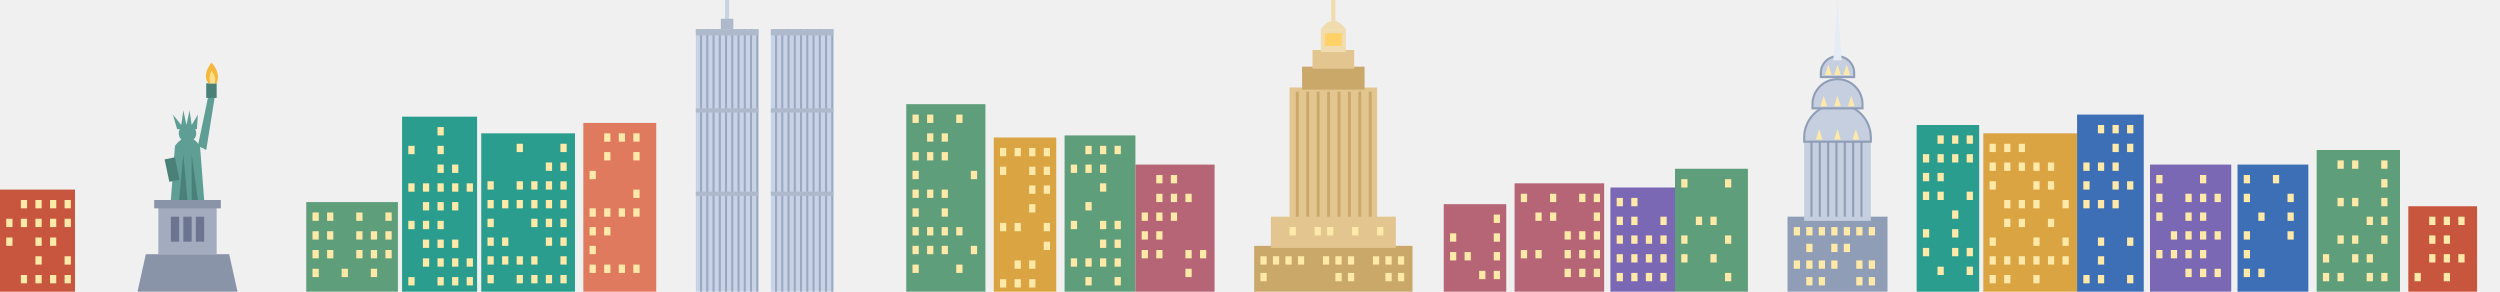
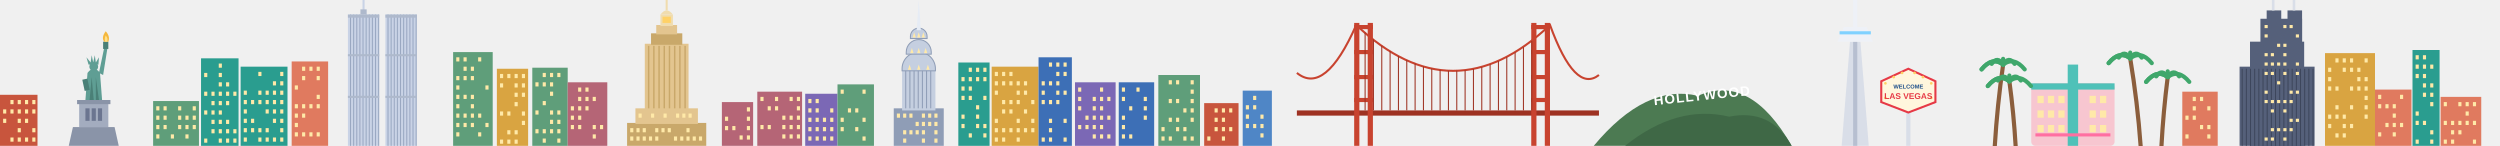
- <svg xmlns="http://www.w3.org/2000/svg" viewBox="0 0 1200 140" width="1200" height="140">
+ <svg xmlns="http://www.w3.org/2000/svg" viewBox="0 0 2400 140" width="2400" height="140">
  <rect x="0" y="91" width="36" height="49" fill="#c8553d" />
  <rect x="10" y="96" width="3" height="4" fill="#ffe9a8" />
  <rect x="17" y="96" width="3" height="4" fill="#ffe9a8" />
  <rect x="24" y="96" width="3" height="4" fill="#ffe9a8" />
  <rect x="31" y="96" width="3" height="4" fill="#ffe9a8" />
  <rect x="3" y="105" width="3" height="4" fill="#ffe9a8" />
  <rect x="10" y="105" width="3" height="4" fill="#ffe9a8" />
  <rect x="17" y="105" width="3" height="4" fill="#ffe9a8" />
  <rect x="24" y="105" width="3" height="4" fill="#ffe9a8" />
  <rect x="31" y="105" width="3" height="4" fill="#ffe9a8" />
  <rect x="3" y="114" width="3" height="4" fill="#ffe9a8" />
  <rect x="17" y="114" width="3" height="4" fill="#ffe9a8" />
  <rect x="24" y="114" width="3" height="4" fill="#ffe9a8" />
  <rect x="17" y="123" width="3" height="4" fill="#ffe9a8" />
  <rect x="31" y="123" width="3" height="4" fill="#ffe9a8" />
  <rect x="10" y="132" width="3" height="4" fill="#ffe9a8" />
  <rect x="17" y="132" width="3" height="4" fill="#ffe9a8" />
  <rect x="24" y="132" width="3" height="4" fill="#ffe9a8" />
  <rect x="31" y="132" width="3" height="4" fill="#ffe9a8" />
  <rect x="147" y="97" width="44" height="43" fill="#5f9e7a" />
  <rect x="150" y="102" width="3" height="4" fill="#ffe9a8" />
  <rect x="157" y="102" width="3" height="4" fill="#ffe9a8" />
  <rect x="171" y="102" width="3" height="4" fill="#ffe9a8" />
  <rect x="185" y="102" width="3" height="4" fill="#ffe9a8" />
  <rect x="150" y="111" width="3" height="4" fill="#ffe9a8" />
  <rect x="157" y="111" width="3" height="4" fill="#ffe9a8" />
  <rect x="171" y="111" width="3" height="4" fill="#ffe9a8" />
  <rect x="178" y="111" width="3" height="4" fill="#ffe9a8" />
  <rect x="185" y="111" width="3" height="4" fill="#ffe9a8" />
  <rect x="150" y="120" width="3" height="4" fill="#ffe9a8" />
  <rect x="157" y="120" width="3" height="4" fill="#ffe9a8" />
  <rect x="171" y="120" width="3" height="4" fill="#ffe9a8" />
  <rect x="178" y="120" width="3" height="4" fill="#ffe9a8" />
  <rect x="185" y="120" width="3" height="4" fill="#ffe9a8" />
  <rect x="150" y="129" width="3" height="4" fill="#ffe9a8" />
  <rect x="164" y="129" width="3" height="4" fill="#ffe9a8" />
  <rect x="178" y="129" width="3" height="4" fill="#ffe9a8" />
  <rect x="193" y="56" width="36" height="84" fill="#2a9d8f" />
  <rect x="210" y="61" width="3" height="4" fill="#ffe9a8" />
  <rect x="196" y="70" width="3" height="4" fill="#ffe9a8" />
  <rect x="210" y="70" width="3" height="4" fill="#ffe9a8" />
  <rect x="210" y="79" width="3" height="4" fill="#ffe9a8" />
  <rect x="217" y="79" width="3" height="4" fill="#ffe9a8" />
  <rect x="196" y="88" width="3" height="4" fill="#ffe9a8" />
  <rect x="203" y="88" width="3" height="4" fill="#ffe9a8" />
  <rect x="210" y="88" width="3" height="4" fill="#ffe9a8" />
  <rect x="217" y="88" width="3" height="4" fill="#ffe9a8" />
  <rect x="224" y="88" width="3" height="4" fill="#ffe9a8" />
  <rect x="203" y="97" width="3" height="4" fill="#ffe9a8" />
  <rect x="210" y="97" width="3" height="4" fill="#ffe9a8" />
  <rect x="217" y="97" width="3" height="4" fill="#ffe9a8" />
  <rect x="196" y="106" width="3" height="4" fill="#ffe9a8" />
  <rect x="203" y="106" width="3" height="4" fill="#ffe9a8" />
  <rect x="210" y="106" width="3" height="4" fill="#ffe9a8" />
  <rect x="203" y="115" width="3" height="4" fill="#ffe9a8" />
  <rect x="210" y="115" width="3" height="4" fill="#ffe9a8" />
  <rect x="217" y="115" width="3" height="4" fill="#ffe9a8" />
  <rect x="203" y="124" width="3" height="4" fill="#ffe9a8" />
  <rect x="210" y="124" width="3" height="4" fill="#ffe9a8" />
  <rect x="217" y="124" width="3" height="4" fill="#ffe9a8" />
  <rect x="224" y="124" width="3" height="4" fill="#ffe9a8" />
  <rect x="196" y="133" width="3" height="4" fill="#ffe9a8" />
  <rect x="210" y="133" width="3" height="4" fill="#ffe9a8" />
  <rect x="217" y="133" width="3" height="4" fill="#ffe9a8" />
  <rect x="224" y="133" width="3" height="4" fill="#ffe9a8" />
  <rect x="231" y="64" width="45" height="76" fill="#2a9d8f" />
  <rect x="248" y="69" width="3" height="4" fill="#ffe9a8" />
  <rect x="269" y="69" width="3" height="4" fill="#ffe9a8" />
  <rect x="262" y="78" width="3" height="4" fill="#ffe9a8" />
  <rect x="269" y="78" width="3" height="4" fill="#ffe9a8" />
  <rect x="234" y="87" width="3" height="4" fill="#ffe9a8" />
  <rect x="248" y="87" width="3" height="4" fill="#ffe9a8" />
  <rect x="255" y="87" width="3" height="4" fill="#ffe9a8" />
  <rect x="262" y="87" width="3" height="4" fill="#ffe9a8" />
  <rect x="269" y="87" width="3" height="4" fill="#ffe9a8" />
  <rect x="234" y="96" width="3" height="4" fill="#ffe9a8" />
  <rect x="241" y="96" width="3" height="4" fill="#ffe9a8" />
  <rect x="248" y="96" width="3" height="4" fill="#ffe9a8" />
  <rect x="255" y="96" width="3" height="4" fill="#ffe9a8" />
  <rect x="262" y="96" width="3" height="4" fill="#ffe9a8" />
  <rect x="269" y="96" width="3" height="4" fill="#ffe9a8" />
  <rect x="234" y="105" width="3" height="4" fill="#ffe9a8" />
  <rect x="255" y="105" width="3" height="4" fill="#ffe9a8" />
  <rect x="262" y="105" width="3" height="4" fill="#ffe9a8" />
  <rect x="269" y="105" width="3" height="4" fill="#ffe9a8" />
  <rect x="234" y="114" width="3" height="4" fill="#ffe9a8" />
  <rect x="241" y="114" width="3" height="4" fill="#ffe9a8" />
  <rect x="262" y="114" width="3" height="4" fill="#ffe9a8" />
  <rect x="269" y="114" width="3" height="4" fill="#ffe9a8" />
  <rect x="234" y="123" width="3" height="4" fill="#ffe9a8" />
  <rect x="241" y="123" width="3" height="4" fill="#ffe9a8" />
  <rect x="248" y="123" width="3" height="4" fill="#ffe9a8" />
  <rect x="255" y="123" width="3" height="4" fill="#ffe9a8" />
  <rect x="269" y="123" width="3" height="4" fill="#ffe9a8" />
  <rect x="234" y="132" width="3" height="4" fill="#ffe9a8" />
  <rect x="248" y="132" width="3" height="4" fill="#ffe9a8" />
  <rect x="255" y="132" width="3" height="4" fill="#ffe9a8" />
  <rect x="262" y="132" width="3" height="4" fill="#ffe9a8" />
  <rect x="269" y="132" width="3" height="4" fill="#ffe9a8" />
  <rect x="280" y="59" width="35" height="81" fill="#e07a5f" />
  <rect x="290" y="64" width="3" height="4" fill="#ffe9a8" />
  <rect x="297" y="64" width="3" height="4" fill="#ffe9a8" />
  <rect x="304" y="64" width="3" height="4" fill="#ffe9a8" />
  <rect x="290" y="73" width="3" height="4" fill="#ffe9a8" />
  <rect x="304" y="73" width="3" height="4" fill="#ffe9a8" />
  <rect x="283" y="82" width="3" height="4" fill="#ffe9a8" />
  <rect x="304" y="91" width="3" height="4" fill="#ffe9a8" />
  <rect x="283" y="100" width="3" height="4" fill="#ffe9a8" />
  <rect x="290" y="100" width="3" height="4" fill="#ffe9a8" />
  <rect x="297" y="100" width="3" height="4" fill="#ffe9a8" />
  <rect x="304" y="100" width="3" height="4" fill="#ffe9a8" />
  <rect x="283" y="109" width="3" height="4" fill="#ffe9a8" />
  <rect x="290" y="109" width="3" height="4" fill="#ffe9a8" />
  <rect x="283" y="118" width="3" height="4" fill="#ffe9a8" />
  <rect x="283" y="127" width="3" height="4" fill="#ffe9a8" />
  <rect x="290" y="127" width="3" height="4" fill="#ffe9a8" />
  <rect x="297" y="127" width="3" height="4" fill="#ffe9a8" />
  <rect x="304" y="127" width="3" height="4" fill="#ffe9a8" />
  <rect x="435" y="50" width="38" height="90" fill="#5f9e7a" />
  <rect x="438" y="55" width="3" height="4" fill="#ffe9a8" />
  <rect x="445" y="55" width="3" height="4" fill="#ffe9a8" />
  <rect x="459" y="55" width="3" height="4" fill="#ffe9a8" />
  <rect x="445" y="64" width="3" height="4" fill="#ffe9a8" />
  <rect x="452" y="64" width="3" height="4" fill="#ffe9a8" />
  <rect x="438" y="73" width="3" height="4" fill="#ffe9a8" />
  <rect x="445" y="73" width="3" height="4" fill="#ffe9a8" />
  <rect x="452" y="73" width="3" height="4" fill="#ffe9a8" />
  <rect x="438" y="82" width="3" height="4" fill="#ffe9a8" />
  <rect x="466" y="82" width="3" height="4" fill="#ffe9a8" />
  <rect x="438" y="91" width="3" height="4" fill="#ffe9a8" />
  <rect x="445" y="91" width="3" height="4" fill="#ffe9a8" />
  <rect x="452" y="91" width="3" height="4" fill="#ffe9a8" />
  <rect x="438" y="100" width="3" height="4" fill="#ffe9a8" />
  <rect x="452" y="100" width="3" height="4" fill="#ffe9a8" />
  <rect x="438" y="109" width="3" height="4" fill="#ffe9a8" />
  <rect x="445" y="109" width="3" height="4" fill="#ffe9a8" />
  <rect x="452" y="109" width="3" height="4" fill="#ffe9a8" />
  <rect x="459" y="109" width="3" height="4" fill="#ffe9a8" />
  <rect x="438" y="118" width="3" height="4" fill="#ffe9a8" />
  <rect x="445" y="118" width="3" height="4" fill="#ffe9a8" />
  <rect x="452" y="118" width="3" height="4" fill="#ffe9a8" />
  <rect x="466" y="118" width="3" height="4" fill="#ffe9a8" />
  <rect x="438" y="127" width="3" height="4" fill="#ffe9a8" />
  <rect x="459" y="127" width="3" height="4" fill="#ffe9a8" />
  <rect x="477" y="66" width="30" height="74" fill="#d9a441" />
  <rect x="480" y="71" width="3" height="4" fill="#ffe9a8" />
  <rect x="487" y="71" width="3" height="4" fill="#ffe9a8" />
  <rect x="494" y="71" width="3" height="4" fill="#ffe9a8" />
  <rect x="501" y="71" width="3" height="4" fill="#ffe9a8" />
  <rect x="480" y="80" width="3" height="4" fill="#ffe9a8" />
  <rect x="494" y="80" width="3" height="4" fill="#ffe9a8" />
  <rect x="501" y="80" width="3" height="4" fill="#ffe9a8" />
  <rect x="494" y="89" width="3" height="4" fill="#ffe9a8" />
  <rect x="501" y="89" width="3" height="4" fill="#ffe9a8" />
  <rect x="494" y="98" width="3" height="4" fill="#ffe9a8" />
  <rect x="480" y="107" width="3" height="4" fill="#ffe9a8" />
  <rect x="487" y="107" width="3" height="4" fill="#ffe9a8" />
  <rect x="501" y="107" width="3" height="4" fill="#ffe9a8" />
  <rect x="501" y="116" width="3" height="4" fill="#ffe9a8" />
  <rect x="487" y="125" width="3" height="4" fill="#ffe9a8" />
  <rect x="494" y="125" width="3" height="4" fill="#ffe9a8" />
  <rect x="480" y="134" width="3" height="4" fill="#ffe9a8" />
  <rect x="487" y="134" width="3" height="4" fill="#ffe9a8" />
  <rect x="494" y="134" width="3" height="4" fill="#ffe9a8" />
  <rect x="511" y="65" width="34" height="75" fill="#5f9e7a" />
  <rect x="521" y="70" width="3" height="4" fill="#ffe9a8" />
  <rect x="528" y="70" width="3" height="4" fill="#ffe9a8" />
  <rect x="535" y="70" width="3" height="4" fill="#ffe9a8" />
  <rect x="514" y="79" width="3" height="4" fill="#ffe9a8" />
  <rect x="521" y="79" width="3" height="4" fill="#ffe9a8" />
  <rect x="528" y="79" width="3" height="4" fill="#ffe9a8" />
  <rect x="528" y="88" width="3" height="4" fill="#ffe9a8" />
  <rect x="521" y="97" width="3" height="4" fill="#ffe9a8" />
  <rect x="514" y="106" width="3" height="4" fill="#ffe9a8" />
  <rect x="528" y="106" width="3" height="4" fill="#ffe9a8" />
  <rect x="535" y="106" width="3" height="4" fill="#ffe9a8" />
  <rect x="528" y="115" width="3" height="4" fill="#ffe9a8" />
  <rect x="535" y="115" width="3" height="4" fill="#ffe9a8" />
  <rect x="514" y="124" width="3" height="4" fill="#ffe9a8" />
  <rect x="521" y="124" width="3" height="4" fill="#ffe9a8" />
  <rect x="528" y="124" width="3" height="4" fill="#ffe9a8" />
  <rect x="535" y="124" width="3" height="4" fill="#ffe9a8" />
  <rect x="521" y="133" width="3" height="4" fill="#ffe9a8" />
  <rect x="535" y="133" width="3" height="4" fill="#ffe9a8" />
  <rect x="545" y="79" width="38" height="61" fill="#b56576" />
  <rect x="555" y="84" width="3" height="4" fill="#ffe9a8" />
  <rect x="562" y="84" width="3" height="4" fill="#ffe9a8" />
  <rect x="555" y="93" width="3" height="4" fill="#ffe9a8" />
  <rect x="562" y="93" width="3" height="4" fill="#ffe9a8" />
  <rect x="569" y="93" width="3" height="4" fill="#ffe9a8" />
  <rect x="548" y="102" width="3" height="4" fill="#ffe9a8" />
  <rect x="555" y="102" width="3" height="4" fill="#ffe9a8" />
  <rect x="562" y="102" width="3" height="4" fill="#ffe9a8" />
  <rect x="548" y="111" width="3" height="4" fill="#ffe9a8" />
  <rect x="555" y="111" width="3" height="4" fill="#ffe9a8" />
  <rect x="548" y="120" width="3" height="4" fill="#ffe9a8" />
  <rect x="555" y="120" width="3" height="4" fill="#ffe9a8" />
  <rect x="569" y="120" width="3" height="4" fill="#ffe9a8" />
  <rect x="576" y="120" width="3" height="4" fill="#ffe9a8" />
  <rect x="569" y="129" width="3" height="4" fill="#ffe9a8" />
  <rect x="693" y="98" width="30" height="42" fill="#b56576" />
  <rect x="717" y="103" width="3" height="4" fill="#ffe9a8" />
  <rect x="696" y="112" width="3" height="4" fill="#ffe9a8" />
  <rect x="717" y="112" width="3" height="4" fill="#ffe9a8" />
  <rect x="696" y="121" width="3" height="4" fill="#ffe9a8" />
  <rect x="703" y="121" width="3" height="4" fill="#ffe9a8" />
  <rect x="717" y="121" width="3" height="4" fill="#ffe9a8" />
  <rect x="710" y="130" width="3" height="4" fill="#ffe9a8" />
  <rect x="717" y="130" width="3" height="4" fill="#ffe9a8" />
  <rect x="727" y="88" width="43" height="52" fill="#b56576" />
  <rect x="730" y="93" width="3" height="4" fill="#ffe9a8" />
  <rect x="744" y="93" width="3" height="4" fill="#ffe9a8" />
  <rect x="758" y="93" width="3" height="4" fill="#ffe9a8" />
  <rect x="765" y="93" width="3" height="4" fill="#ffe9a8" />
  <rect x="737" y="102" width="3" height="4" fill="#ffe9a8" />
  <rect x="744" y="102" width="3" height="4" fill="#ffe9a8" />
  <rect x="765" y="102" width="3" height="4" fill="#ffe9a8" />
  <rect x="751" y="111" width="3" height="4" fill="#ffe9a8" />
  <rect x="758" y="111" width="3" height="4" fill="#ffe9a8" />
  <rect x="765" y="111" width="3" height="4" fill="#ffe9a8" />
  <rect x="730" y="120" width="3" height="4" fill="#ffe9a8" />
  <rect x="737" y="120" width="3" height="4" fill="#ffe9a8" />
  <rect x="751" y="120" width="3" height="4" fill="#ffe9a8" />
  <rect x="758" y="120" width="3" height="4" fill="#ffe9a8" />
  <rect x="765" y="120" width="3" height="4" fill="#ffe9a8" />
  <rect x="751" y="129" width="3" height="4" fill="#ffe9a8" />
  <rect x="758" y="129" width="3" height="4" fill="#ffe9a8" />
  <rect x="765" y="129" width="3" height="4" fill="#ffe9a8" />
  <rect x="773" y="90" width="31" height="50" fill="#7b68b5" />
  <rect x="776" y="95" width="3" height="4" fill="#ffe9a8" />
  <rect x="783" y="95" width="3" height="4" fill="#ffe9a8" />
  <rect x="776" y="104" width="3" height="4" fill="#ffe9a8" />
  <rect x="783" y="104" width="3" height="4" fill="#ffe9a8" />
  <rect x="797" y="104" width="3" height="4" fill="#ffe9a8" />
  <rect x="776" y="113" width="3" height="4" fill="#ffe9a8" />
  <rect x="783" y="113" width="3" height="4" fill="#ffe9a8" />
  <rect x="790" y="113" width="3" height="4" fill="#ffe9a8" />
  <rect x="797" y="113" width="3" height="4" fill="#ffe9a8" />
  <rect x="776" y="122" width="3" height="4" fill="#ffe9a8" />
  <rect x="783" y="122" width="3" height="4" fill="#ffe9a8" />
  <rect x="790" y="122" width="3" height="4" fill="#ffe9a8" />
  <rect x="797" y="122" width="3" height="4" fill="#ffe9a8" />
  <rect x="776" y="131" width="3" height="4" fill="#ffe9a8" />
  <rect x="783" y="131" width="3" height="4" fill="#ffe9a8" />
  <rect x="790" y="131" width="3" height="4" fill="#ffe9a8" />
  <rect x="797" y="131" width="3" height="4" fill="#ffe9a8" />
  <rect x="804" y="81" width="35" height="59" fill="#5f9e7a" />
  <rect x="807" y="86" width="3" height="4" fill="#ffe9a8" />
  <rect x="828" y="86" width="3" height="4" fill="#ffe9a8" />
  <rect x="814" y="104" width="3" height="4" fill="#ffe9a8" />
  <rect x="821" y="104" width="3" height="4" fill="#ffe9a8" />
  <rect x="807" y="113" width="3" height="4" fill="#ffe9a8" />
  <rect x="828" y="113" width="3" height="4" fill="#ffe9a8" />
  <rect x="807" y="122" width="3" height="4" fill="#ffe9a8" />
  <rect x="821" y="122" width="3" height="4" fill="#ffe9a8" />
  <rect x="828" y="131" width="3" height="4" fill="#ffe9a8" />
  <rect x="920" y="60" width="30" height="80" fill="#2a9d8f" />
  <rect x="930" y="65" width="3" height="4" fill="#ffe9a8" />
  <rect x="937" y="65" width="3" height="4" fill="#ffe9a8" />
  <rect x="944" y="65" width="3" height="4" fill="#ffe9a8" />
  <rect x="923" y="74" width="3" height="4" fill="#ffe9a8" />
  <rect x="930" y="74" width="3" height="4" fill="#ffe9a8" />
  <rect x="937" y="74" width="3" height="4" fill="#ffe9a8" />
  <rect x="944" y="74" width="3" height="4" fill="#ffe9a8" />
  <rect x="923" y="83" width="3" height="4" fill="#ffe9a8" />
  <rect x="930" y="83" width="3" height="4" fill="#ffe9a8" />
  <rect x="923" y="92" width="3" height="4" fill="#ffe9a8" />
  <rect x="930" y="92" width="3" height="4" fill="#ffe9a8" />
  <rect x="944" y="92" width="3" height="4" fill="#ffe9a8" />
  <rect x="937" y="101" width="3" height="4" fill="#ffe9a8" />
  <rect x="923" y="110" width="3" height="4" fill="#ffe9a8" />
  <rect x="937" y="110" width="3" height="4" fill="#ffe9a8" />
  <rect x="923" y="119" width="3" height="4" fill="#ffe9a8" />
  <rect x="937" y="119" width="3" height="4" fill="#ffe9a8" />
  <rect x="944" y="119" width="3" height="4" fill="#ffe9a8" />
  <rect x="930" y="128" width="3" height="4" fill="#ffe9a8" />
  <rect x="944" y="128" width="3" height="4" fill="#ffe9a8" />
  <rect x="952" y="64" width="45" height="76" fill="#d9a441" />
  <rect x="955" y="69" width="3" height="4" fill="#ffe9a8" />
  <rect x="962" y="69" width="3" height="4" fill="#ffe9a8" />
  <rect x="969" y="69" width="3" height="4" fill="#ffe9a8" />
  <rect x="955" y="78" width="3" height="4" fill="#ffe9a8" />
  <rect x="962" y="78" width="3" height="4" fill="#ffe9a8" />
  <rect x="969" y="78" width="3" height="4" fill="#ffe9a8" />
  <rect x="976" y="78" width="3" height="4" fill="#ffe9a8" />
  <rect x="983" y="78" width="3" height="4" fill="#ffe9a8" />
  <rect x="955" y="87" width="3" height="4" fill="#ffe9a8" />
  <rect x="976" y="87" width="3" height="4" fill="#ffe9a8" />
  <rect x="983" y="87" width="3" height="4" fill="#ffe9a8" />
  <rect x="962" y="96" width="3" height="4" fill="#ffe9a8" />
  <rect x="969" y="96" width="3" height="4" fill="#ffe9a8" />
  <rect x="976" y="96" width="3" height="4" fill="#ffe9a8" />
  <rect x="990" y="96" width="3" height="4" fill="#ffe9a8" />
  <rect x="962" y="105" width="3" height="4" fill="#ffe9a8" />
  <rect x="969" y="105" width="3" height="4" fill="#ffe9a8" />
  <rect x="983" y="105" width="3" height="4" fill="#ffe9a8" />
  <rect x="955" y="114" width="3" height="4" fill="#ffe9a8" />
  <rect x="976" y="114" width="3" height="4" fill="#ffe9a8" />
  <rect x="990" y="114" width="3" height="4" fill="#ffe9a8" />
  <rect x="955" y="123" width="3" height="4" fill="#ffe9a8" />
  <rect x="962" y="123" width="3" height="4" fill="#ffe9a8" />
  <rect x="969" y="123" width="3" height="4" fill="#ffe9a8" />
  <rect x="976" y="123" width="3" height="4" fill="#ffe9a8" />
  <rect x="983" y="123" width="3" height="4" fill="#ffe9a8" />
  <rect x="990" y="123" width="3" height="4" fill="#ffe9a8" />
  <rect x="955" y="132" width="3" height="4" fill="#ffe9a8" />
  <rect x="962" y="132" width="3" height="4" fill="#ffe9a8" />
  <rect x="976" y="132" width="3" height="4" fill="#ffe9a8" />
  <rect x="997" y="55" width="32" height="85" fill="#3d6fb6" />
  <rect x="1007" y="60" width="3" height="4" fill="#ffe9a8" />
  <rect x="1014" y="60" width="3" height="4" fill="#ffe9a8" />
  <rect x="1021" y="60" width="3" height="4" fill="#ffe9a8" />
  <rect x="1014" y="69" width="3" height="4" fill="#ffe9a8" />
  <rect x="1021" y="69" width="3" height="4" fill="#ffe9a8" />
  <rect x="1000" y="78" width="3" height="4" fill="#ffe9a8" />
  <rect x="1007" y="78" width="3" height="4" fill="#ffe9a8" />
  <rect x="1014" y="78" width="3" height="4" fill="#ffe9a8" />
  <rect x="1000" y="87" width="3" height="4" fill="#ffe9a8" />
  <rect x="1014" y="87" width="3" height="4" fill="#ffe9a8" />
  <rect x="1021" y="87" width="3" height="4" fill="#ffe9a8" />
  <rect x="1000" y="96" width="3" height="4" fill="#ffe9a8" />
  <rect x="1007" y="96" width="3" height="4" fill="#ffe9a8" />
  <rect x="1014" y="96" width="3" height="4" fill="#ffe9a8" />
  <rect x="1007" y="114" width="3" height="4" fill="#ffe9a8" />
  <rect x="1021" y="114" width="3" height="4" fill="#ffe9a8" />
  <rect x="1007" y="123" width="3" height="4" fill="#ffe9a8" />
  <rect x="1000" y="132" width="3" height="4" fill="#ffe9a8" />
  <rect x="1007" y="132" width="3" height="4" fill="#ffe9a8" />
  <rect x="1021" y="132" width="3" height="4" fill="#ffe9a8" />
  <rect x="1032" y="79" width="39" height="61" fill="#7b68b5" />
  <rect x="1035" y="84" width="3" height="4" fill="#ffe9a8" />
  <rect x="1056" y="84" width="3" height="4" fill="#ffe9a8" />
  <rect x="1035" y="93" width="3" height="4" fill="#ffe9a8" />
  <rect x="1049" y="93" width="3" height="4" fill="#ffe9a8" />
  <rect x="1056" y="93" width="3" height="4" fill="#ffe9a8" />
  <rect x="1063" y="93" width="3" height="4" fill="#ffe9a8" />
  <rect x="1035" y="102" width="3" height="4" fill="#ffe9a8" />
  <rect x="1049" y="102" width="3" height="4" fill="#ffe9a8" />
  <rect x="1056" y="102" width="3" height="4" fill="#ffe9a8" />
  <rect x="1042" y="111" width="3" height="4" fill="#ffe9a8" />
  <rect x="1049" y="111" width="3" height="4" fill="#ffe9a8" />
  <rect x="1056" y="111" width="3" height="4" fill="#ffe9a8" />
  <rect x="1063" y="111" width="3" height="4" fill="#ffe9a8" />
  <rect x="1035" y="120" width="3" height="4" fill="#ffe9a8" />
  <rect x="1042" y="120" width="3" height="4" fill="#ffe9a8" />
  <rect x="1049" y="120" width="3" height="4" fill="#ffe9a8" />
  <rect x="1056" y="120" width="3" height="4" fill="#ffe9a8" />
  <rect x="1049" y="129" width="3" height="4" fill="#ffe9a8" />
  <rect x="1056" y="129" width="3" height="4" fill="#ffe9a8" />
  <rect x="1063" y="129" width="3" height="4" fill="#ffe9a8" />
  <rect x="1074" y="79" width="34" height="61" fill="#3d6fb6" />
  <rect x="1077" y="84" width="3" height="4" fill="#ffe9a8" />
  <rect x="1091" y="84" width="3" height="4" fill="#ffe9a8" />
  <rect x="1077" y="93" width="3" height="4" fill="#ffe9a8" />
  <rect x="1098" y="93" width="3" height="4" fill="#ffe9a8" />
  <rect x="1084" y="102" width="3" height="4" fill="#ffe9a8" />
  <rect x="1098" y="102" width="3" height="4" fill="#ffe9a8" />
  <rect x="1077" y="111" width="3" height="4" fill="#ffe9a8" />
  <rect x="1098" y="111" width="3" height="4" fill="#ffe9a8" />
  <rect x="1077" y="120" width="3" height="4" fill="#ffe9a8" />
  <rect x="1077" y="129" width="3" height="4" fill="#ffe9a8" />
  <rect x="1084" y="129" width="3" height="4" fill="#ffe9a8" />
  <rect x="1112" y="72" width="40" height="68" fill="#5f9e7a" />
  <rect x="1122" y="77" width="3" height="4" fill="#ffe9a8" />
  <rect x="1129" y="77" width="3" height="4" fill="#ffe9a8" />
  <rect x="1143" y="77" width="3" height="4" fill="#ffe9a8" />
  <rect x="1143" y="86" width="3" height="4" fill="#ffe9a8" />
  <rect x="1122" y="95" width="3" height="4" fill="#ffe9a8" />
  <rect x="1129" y="95" width="3" height="4" fill="#ffe9a8" />
  <rect x="1143" y="95" width="3" height="4" fill="#ffe9a8" />
  <rect x="1136" y="104" width="3" height="4" fill="#ffe9a8" />
  <rect x="1143" y="104" width="3" height="4" fill="#ffe9a8" />
  <rect x="1122" y="113" width="3" height="4" fill="#ffe9a8" />
  <rect x="1129" y="113" width="3" height="4" fill="#ffe9a8" />
  <rect x="1143" y="113" width="3" height="4" fill="#ffe9a8" />
  <rect x="1115" y="122" width="3" height="4" fill="#ffe9a8" />
  <rect x="1129" y="122" width="3" height="4" fill="#ffe9a8" />
  <rect x="1136" y="122" width="3" height="4" fill="#ffe9a8" />
  <rect x="1115" y="131" width="3" height="4" fill="#ffe9a8" />
  <rect x="1122" y="131" width="3" height="4" fill="#ffe9a8" />
  <rect x="1136" y="131" width="3" height="4" fill="#ffe9a8" />
  <rect x="1143" y="131" width="3" height="4" fill="#ffe9a8" />
  <rect x="1156" y="99" width="33" height="41" fill="#c8553d" />
  <rect x="1166" y="104" width="3" height="4" fill="#ffe9a8" />
  <rect x="1173" y="104" width="3" height="4" fill="#ffe9a8" />
  <rect x="1180" y="104" width="3" height="4" fill="#ffe9a8" />
  <rect x="1166" y="113" width="3" height="4" fill="#ffe9a8" />
  <rect x="1173" y="113" width="3" height="4" fill="#ffe9a8" />
  <rect x="1166" y="122" width="3" height="4" fill="#ffe9a8" />
  <rect x="1173" y="122" width="3" height="4" fill="#ffe9a8" />
  <rect x="1180" y="122" width="3" height="4" fill="#ffe9a8" />
  <rect x="1159" y="131" width="3" height="4" fill="#ffe9a8" />
  <rect x="1173" y="131" width="3" height="4" fill="#ffe9a8" />
+   <rect x="1193" y="87" width="28" height="53" fill="#4f86c6" />
+   <rect x="1203" y="92" width="3" height="4" fill="#ffe9a8" />
+   <rect x="1196" y="101" width="3" height="4" fill="#ffe9a8" />
+   <rect x="1203" y="101" width="3" height="4" fill="#ffe9a8" />
+   <rect x="1196" y="110" width="3" height="4" fill="#ffe9a8" />
+   <rect x="1210" y="110" width="3" height="4" fill="#ffe9a8" />
+   <rect x="1196" y="119" width="3" height="4" fill="#ffe9a8" />
+   <rect x="1203" y="119" width="3" height="4" fill="#ffe9a8" />
+   <rect x="1210" y="119" width="3" height="4" fill="#ffe9a8" />
+   <rect x="1210" y="128" width="3" height="4" fill="#ffe9a8" />
+   <rect x="2095" y="88" width="34" height="52" fill="#e07a5f" />
+   <rect x="2105" y="93" width="3" height="4" fill="#ffe9a8" />
+   <rect x="2112" y="93" width="3" height="4" fill="#ffe9a8" />
+   <rect x="2105" y="102" width="3" height="4" fill="#ffe9a8" />
+   <rect x="2119" y="102" width="3" height="4" fill="#ffe9a8" />
+   <rect x="2098" y="111" width="3" height="4" fill="#ffe9a8" />
+   <rect x="2105" y="111" width="3" height="4" fill="#ffe9a8" />
+   <rect x="2112" y="120" width="3" height="4" fill="#ffe9a8" />
+   <rect x="2119" y="120" width="3" height="4" fill="#ffe9a8" />
+   <rect x="2098" y="129" width="3" height="4" fill="#ffe9a8" />
+   <rect x="2119" y="129" width="3" height="4" fill="#ffe9a8" />
+   <rect x="2232" y="51" width="48" height="89" fill="#d9a441" />
+   <rect x="2242" y="56" width="3" height="4" fill="#ffe9a8" />
+   <rect x="2249" y="56" width="3" height="4" fill="#ffe9a8" />
+   <rect x="2256" y="56" width="3" height="4" fill="#ffe9a8" />
+   <rect x="2270" y="56" width="3" height="4" fill="#ffe9a8" />
+   <rect x="2235" y="65" width="3" height="4" fill="#ffe9a8" />
+   <rect x="2249" y="65" width="3" height="4" fill="#ffe9a8" />
+   <rect x="2256" y="65" width="3" height="4" fill="#ffe9a8" />
+   <rect x="2263" y="65" width="3" height="4" fill="#ffe9a8" />
+   <rect x="2235" y="74" width="3" height="4" fill="#ffe9a8" />
+   <rect x="2263" y="74" width="3" height="4" fill="#ffe9a8" />
+   <rect x="2270" y="74" width="3" height="4" fill="#ffe9a8" />
+   <rect x="2235" y="83" width="3" height="4" fill="#ffe9a8" />
+   <rect x="2242" y="83" width="3" height="4" fill="#ffe9a8" />
+   <rect x="2256" y="83" width="3" height="4" fill="#ffe9a8" />
+   <rect x="2263" y="83" width="3" height="4" fill="#ffe9a8" />
+   <rect x="2270" y="83" width="3" height="4" fill="#ffe9a8" />
+   <rect x="2270" y="92" width="3" height="4" fill="#ffe9a8" />
+   <rect x="2242" y="101" width="3" height="4" fill="#ffe9a8" />
+   <rect x="2256" y="101" width="3" height="4" fill="#ffe9a8" />
+   <rect x="2270" y="101" width="3" height="4" fill="#ffe9a8" />
+   <rect x="2235" y="110" width="3" height="4" fill="#ffe9a8" />
+   <rect x="2242" y="110" width="3" height="4" fill="#ffe9a8" />
+   <rect x="2249" y="110" width="3" height="4" fill="#ffe9a8" />
+   <rect x="2270" y="110" width="3" height="4" fill="#ffe9a8" />
+   <rect x="2235" y="119" width="3" height="4" fill="#ffe9a8" />
+   <rect x="2249" y="119" width="3" height="4" fill="#ffe9a8" />
+   <rect x="2256" y="119" width="3" height="4" fill="#ffe9a8" />
+   <rect x="2242" y="128" width="3" height="4" fill="#ffe9a8" />
+   <rect x="2249" y="128" width="3" height="4" fill="#ffe9a8" />
+   <rect x="2280" y="86" width="35" height="54" fill="#e07a5f" />
+   <rect x="2283" y="91" width="3" height="4" fill="#ffe9a8" />
+   <rect x="2304" y="91" width="3" height="4" fill="#ffe9a8" />
+   <rect x="2283" y="100" width="3" height="4" fill="#ffe9a8" />
+   <rect x="2290" y="100" width="3" height="4" fill="#ffe9a8" />
+   <rect x="2297" y="100" width="3" height="4" fill="#ffe9a8" />
+   <rect x="2297" y="109" width="3" height="4" fill="#ffe9a8" />
+   <rect x="2290" y="118" width="3" height="4" fill="#ffe9a8" />
+   <rect x="2297" y="118" width="3" height="4" fill="#ffe9a8" />
+   <rect x="2304" y="118" width="3" height="4" fill="#ffe9a8" />
+   <rect x="2283" y="127" width="3" height="4" fill="#ffe9a8" />
+   <rect x="2297" y="127" width="3" height="4" fill="#ffe9a8" />
+   <rect x="2316" y="48" width="26" height="92" fill="#2a9d8f" />
+   <rect x="2319" y="53" width="3" height="4" fill="#ffe9a8" />
+   <rect x="2326" y="53" width="3" height="4" fill="#ffe9a8" />
+   <rect x="2319" y="62" width="3" height="4" fill="#ffe9a8" />
+   <rect x="2326" y="62" width="3" height="4" fill="#ffe9a8" />
+   <rect x="2333" y="62" width="3" height="4" fill="#ffe9a8" />
+   <rect x="2319" y="71" width="3" height="4" fill="#ffe9a8" />
+   <rect x="2326" y="71" width="3" height="4" fill="#ffe9a8" />
+   <rect x="2326" y="80" width="3" height="4" fill="#ffe9a8" />
+   <rect x="2333" y="80" width="3" height="4" fill="#ffe9a8" />
+   <rect x="2326" y="89" width="3" height="4" fill="#ffe9a8" />
+   <rect x="2333" y="89" width="3" height="4" fill="#ffe9a8" />
+   <rect x="2333" y="98" width="3" height="4" fill="#ffe9a8" />
+   <rect x="2319" y="107" width="3" height="4" fill="#ffe9a8" />
+   <rect x="2319" y="116" width="3" height="4" fill="#ffe9a8" />
+   <rect x="2326" y="116" width="3" height="4" fill="#ffe9a8" />
+   <rect x="2333" y="125" width="3" height="4" fill="#ffe9a8" />
+   <rect x="2319" y="134" width="3" height="4" fill="#ffe9a8" />
+   <rect x="2333" y="134" width="3" height="4" fill="#ffe9a8" />
+   <rect x="2343" y="93" width="39" height="47" fill="#e07a5f" />
+   <rect x="2346" y="98" width="3" height="4" fill="#ffe9a8" />
+   <rect x="2360" y="98" width="3" height="4" fill="#ffe9a8" />
+   <rect x="2367" y="98" width="3" height="4" fill="#ffe9a8" />
+   <rect x="2374" y="98" width="3" height="4" fill="#ffe9a8" />
+   <rect x="2367" y="107" width="3" height="4" fill="#ffe9a8" />
+   <rect x="2346" y="116" width="3" height="4" fill="#ffe9a8" />
+   <rect x="2353" y="116" width="3" height="4" fill="#ffe9a8" />
+   <rect x="2360" y="116" width="3" height="4" fill="#ffe9a8" />
+   <rect x="2367" y="116" width="3" height="4" fill="#ffe9a8" />
+   <rect x="2374" y="116" width="3" height="4" fill="#ffe9a8" />
+   <rect x="2353" y="125" width="3" height="4" fill="#ffe9a8" />
+   <rect x="2360" y="125" width="3" height="4" fill="#ffe9a8" />
+   <rect x="2346" y="134" width="3" height="4" fill="#ffe9a8" />
+   <rect x="2353" y="134" width="3" height="4" fill="#ffe9a8" />
+   <rect x="2374" y="134" width="3" height="4" fill="#ffe9a8" />
  <g>
    <path d="M66 140 L70 122 H110 L114 140 Z" fill="#8a94a8" />
    <rect x="76" y="98" width="28" height="24" fill="#a3acbf" />
    <rect x="74" y="96" width="32" height="4" fill="#8a94a8" />
    <rect x="82" y="104" width="4" height="12" fill="#6b7590" />
    <rect x="88" y="104" width="4" height="12" fill="#6b7590" />
    <rect x="94" y="104" width="4" height="12" fill="#6b7590" />
    <path d="M82 96 L84 70 Q90 62 96 70 L98 96 Z" fill="#5f9e94" />
    <path d="M86 96 L88 74 L90 96 Z M92 96 L92 74 L95 96 Z" fill="#4a8077" />
    <rect x="80" y="76" width="5" height="11" fill="#4a8077" transform="rotate(-12 82 81)" />
    <path d="M95 70 L100 46 L103 47 L99 72 Z" fill="#5f9e94" />
    <rect x="99" y="40" width="5" height="7" fill="#4a8077" />
    <path d="M101.5 30 Q97 36 100 40 H104 Q106 35 101.5 30 Z" fill="#f5b83d" />
    <path d="M101.5 34 Q100 37 101 40 H103 Q104 37 101.5 34 Z" fill="#ffe08a" />
    <circle cx="90" cy="64" r="4.2" fill="#5f9e94" />
    <path d="M85 62 L83 55 L87 60 L88 53 L89.5 60 L91 53 L92 60 L95 55 L94.5 62 Z" fill="#5f9e94" />
  </g>
  <rect x="334" y="14" width="30" height="126" fill="#c9d3e6" />
  <rect x="336" y="14" width="1" height="126" fill="#9aa8c2" />
  <rect x="339" y="14" width="1" height="126" fill="#9aa8c2" />
  <rect x="342" y="14" width="1" height="126" fill="#9aa8c2" />
  <rect x="345" y="14" width="1" height="126" fill="#9aa8c2" />
  <rect x="348" y="14" width="1" height="126" fill="#9aa8c2" />
  <rect x="351" y="14" width="1" height="126" fill="#9aa8c2" />
  <rect x="354" y="14" width="1" height="126" fill="#9aa8c2" />
  <rect x="357" y="14" width="1" height="126" fill="#9aa8c2" />
  <rect x="360" y="14" width="1" height="126" fill="#9aa8c2" />
  <rect x="363" y="14" width="1" height="126" fill="#9aa8c2" />
  <rect x="334" y="14" width="30" height="3" fill="#aeb9cc" />
  <rect x="334" y="92" width="30" height="2" fill="#aeb9cc" />
  <rect x="334" y="52" width="30" height="2" fill="#aeb9cc" />
  <rect x="370" y="14" width="30" height="126" fill="#c9d3e6" />
  <rect x="372" y="14" width="1" height="126" fill="#9aa8c2" />
  <rect x="375" y="14" width="1" height="126" fill="#9aa8c2" />
  <rect x="378" y="14" width="1" height="126" fill="#9aa8c2" />
  <rect x="381" y="14" width="1" height="126" fill="#9aa8c2" />
  <rect x="384" y="14" width="1" height="126" fill="#9aa8c2" />
  <rect x="387" y="14" width="1" height="126" fill="#9aa8c2" />
  <rect x="390" y="14" width="1" height="126" fill="#9aa8c2" />
  <rect x="393" y="14" width="1" height="126" fill="#9aa8c2" />
  <rect x="396" y="14" width="1" height="126" fill="#9aa8c2" />
  <rect x="399" y="14" width="1" height="126" fill="#9aa8c2" />
  <rect x="370" y="14" width="30" height="3" fill="#aeb9cc" />
  <rect x="370" y="92" width="30" height="2" fill="#aeb9cc" />
  <rect x="370" y="52" width="30" height="2" fill="#aeb9cc" />
  <rect x="348" y="0" width="2" height="14" fill="#c9d3e6" />
  <rect x="346" y="9" width="6" height="5" fill="#aeb9cc" />
  <g>
    <rect x="602" y="118" width="76" height="22" fill="#c9a86a" />
    <rect x="610" y="104" width="60" height="15" fill="#e3c58f" />
    <rect x="619" y="42" width="42" height="63" fill="#e3c58f" />
    <rect x="625" y="32" width="30" height="11" fill="#c9a86a" />
    <rect x="630" y="24" width="20" height="9" fill="#e3c58f" />
    <rect x="634" y="14" width="12" height="11" fill="#f0dcae" />
    <path d="M634 14 Q640 6 646 14 Z" fill="#f0dcae" />
    <rect x="639" y="0" width="2" height="10" fill="#f0dcae" />
    <rect x="636" y="16" width="8" height="6" fill="#ffd166" />
  </g>
  <rect x="622" y="44" width="1.4" height="60" fill="#c9a86a" />
  <rect x="627" y="44" width="1.4" height="60" fill="#c9a86a" />
  <rect x="632" y="44" width="1.4" height="60" fill="#c9a86a" />
  <rect x="637" y="44" width="1.4" height="60" fill="#c9a86a" />
  <rect x="642" y="44" width="1.4" height="60" fill="#c9a86a" />
  <rect x="647" y="44" width="1.4" height="60" fill="#c9a86a" />
  <rect x="652" y="44" width="1.4" height="60" fill="#c9a86a" />
  <rect x="657" y="44" width="1.4" height="60" fill="#c9a86a" />
-   <rect x="619" y="109" width="3" height="4" fill="#ffe9a8" />
-   <rect x="631" y="109" width="3" height="4" fill="#ffe9a8" />
+   <rect x="613" y="109" width="3" height="4" fill="#ffe9a8" />
+   <rect x="625" y="109" width="3" height="4" fill="#ffe9a8" />
  <rect x="637" y="109" width="3" height="4" fill="#ffe9a8" />
  <rect x="649" y="109" width="3" height="4" fill="#ffe9a8" />
+   <rect x="655" y="109" width="3" height="4" fill="#ffe9a8" />
  <rect x="661" y="109" width="3" height="4" fill="#ffe9a8" />
  <rect x="605" y="123" width="3" height="4" fill="#ffe9a8" />
  <rect x="611" y="123" width="3" height="4" fill="#ffe9a8" />
  <rect x="617" y="123" width="3" height="4" fill="#ffe9a8" />
-   <rect x="623" y="123" width="3" height="4" fill="#ffe9a8" />
+   <rect x="629" y="123" width="3" height="4" fill="#ffe9a8" />
  <rect x="635" y="123" width="3" height="4" fill="#ffe9a8" />
  <rect x="641" y="123" width="3" height="4" fill="#ffe9a8" />
-   <rect x="647" y="123" width="3" height="4" fill="#ffe9a8" />
  <rect x="659" y="123" width="3" height="4" fill="#ffe9a8" />
-   <rect x="665" y="123" width="3" height="4" fill="#ffe9a8" />
-   <rect x="671" y="123" width="3" height="4" fill="#ffe9a8" />
  <rect x="605" y="131" width="3" height="4" fill="#ffe9a8" />
-   <rect x="641" y="131" width="3" height="4" fill="#ffe9a8" />
+   <rect x="611" y="131" width="3" height="4" fill="#ffe9a8" />
+   <rect x="617" y="131" width="3" height="4" fill="#ffe9a8" />
+   <rect x="623" y="131" width="3" height="4" fill="#ffe9a8" />
+   <rect x="629" y="131" width="3" height="4" fill="#ffe9a8" />
  <rect x="647" y="131" width="3" height="4" fill="#ffe9a8" />
+   <rect x="653" y="131" width="3" height="4" fill="#ffe9a8" />
+   <rect x="659" y="131" width="3" height="4" fill="#ffe9a8" />
  <rect x="665" y="131" width="3" height="4" fill="#ffe9a8" />
  <rect x="671" y="131" width="3" height="4" fill="#ffe9a8" />
  <g>
    <rect x="858" y="104" width="48" height="36" fill="#8f9db6" />
    <rect x="866" y="66" width="32" height="40" fill="#c5cfe0" />
    <path d="M866.0 68.0 V66.0 A16.0 16.0 0 0 1 898.0 66.0 V68.0 Z" fill="#c5cfe0" stroke="#8f9db6" stroke-width="1" />
    <path d="M871.6 67.0 L873.2 62.0 L874.8 67.0 Z" fill="#ffe9a8" />
    <path d="M880.4 67.0 L882.0 62.0 L883.6 67.0 Z" fill="#ffe9a8" />
    <path d="M889.2 67.0 L890.8 62.0 L892.4 67.0 Z" fill="#ffe9a8" />
    <path d="M870.0 52.0 V50.0 A12.0 12.0 0 0 1 894.0 50.0 V52.0 Z" fill="#c5cfe0" stroke="#8f9db6" stroke-width="1" />
    <path d="M873.8 51.0 L875.4 46.0 L877.0 51.0 Z" fill="#ffe9a8" />
    <path d="M880.4 51.0 L882.0 46.0 L883.6 51.0 Z" fill="#ffe9a8" />
    <path d="M887.0 51.0 L888.6 46.0 L890.2 51.0 Z" fill="#ffe9a8" />
    <path d="M874.0 37.0 V35.0 A8.0 8.0 0 0 1 890.0 35.0 V37.0 Z" fill="#c5cfe0" stroke="#8f9db6" stroke-width="1" />
    <path d="M876.0 36.0 L877.6 31.0 L879.2 36.0 Z" fill="#ffe9a8" />
    <path d="M880.4 36.0 L882.0 31.0 L883.6 36.0 Z" fill="#ffe9a8" />
    <path d="M884.8 36.0 L886.4 31.0 L888.0 36.0 Z" fill="#ffe9a8" />
    <path d="M880 29 L882 0 L884 29 Z" fill="#e6ecf5" />
  </g>
  <rect x="869" y="68" width="1" height="36" fill="#8f9db6" />
  <rect x="873" y="68" width="1" height="36" fill="#8f9db6" />
  <rect x="877" y="68" width="1" height="36" fill="#8f9db6" />
  <rect x="881" y="68" width="1" height="36" fill="#8f9db6" />
  <rect x="885" y="68" width="1" height="36" fill="#8f9db6" />
  <rect x="889" y="68" width="1" height="36" fill="#8f9db6" />
  <rect x="893" y="68" width="1" height="36" fill="#8f9db6" />
  <rect x="861" y="109" width="3" height="4" fill="#ffe9a8" />
  <rect x="867" y="109" width="3" height="4" fill="#ffe9a8" />
  <rect x="873" y="109" width="3" height="4" fill="#ffe9a8" />
-   <rect x="879" y="109" width="3" height="4" fill="#ffe9a8" />
  <rect x="885" y="109" width="3" height="4" fill="#ffe9a8" />
  <rect x="891" y="109" width="3" height="4" fill="#ffe9a8" />
  <rect x="897" y="109" width="3" height="4" fill="#ffe9a8" />
-   <rect x="867" y="117" width="3" height="4" fill="#ffe9a8" />
  <rect x="879" y="117" width="3" height="4" fill="#ffe9a8" />
  <rect x="885" y="117" width="3" height="4" fill="#ffe9a8" />
-   <rect x="861" y="125" width="3" height="4" fill="#ffe9a8" />
+   <rect x="891" y="117" width="3" height="4" fill="#ffe9a8" />
+   <rect x="897" y="117" width="3" height="4" fill="#ffe9a8" />
  <rect x="867" y="125" width="3" height="4" fill="#ffe9a8" />
  <rect x="873" y="125" width="3" height="4" fill="#ffe9a8" />
  <rect x="879" y="125" width="3" height="4" fill="#ffe9a8" />
-   <rect x="891" y="125" width="3" height="4" fill="#ffe9a8" />
+   <rect x="885" y="125" width="3" height="4" fill="#ffe9a8" />
  <rect x="897" y="125" width="3" height="4" fill="#ffe9a8" />
  <rect x="867" y="133" width="3" height="4" fill="#ffe9a8" />
-   <rect x="873" y="133" width="3" height="4" fill="#ffe9a8" />
-   <rect x="891" y="133" width="3" height="4" fill="#ffe9a8" />
+   <rect x="885" y="133" width="3" height="4" fill="#ffe9a8" />
  <rect x="897" y="133" width="3" height="4" fill="#ffe9a8" />
+   <rect x="1245" y="106" width="290" height="5" fill="#9e3222" />
+   <rect x="1300" y="22" width="5" height="118" fill="#c8432f" />
+   <rect x="1313" y="22" width="5" height="118" fill="#c8432f" />
+   <rect x="1300" y="24" width="18" height="4" fill="#c8432f" />
+   <rect x="1300" y="48" width="18" height="4" fill="#c8432f" />
+   <rect x="1300" y="72" width="18" height="4" fill="#c8432f" />
+   <rect x="1300" y="94" width="18" height="4" fill="#c8432f" />
+   <rect x="1470" y="22" width="5" height="118" fill="#c8432f" />
+   <rect x="1483" y="22" width="5" height="118" fill="#c8432f" />
+   <rect x="1470" y="24" width="18" height="4" fill="#c8432f" />
+   <rect x="1470" y="48" width="18" height="4" fill="#c8432f" />
+   <rect x="1470" y="72" width="18" height="4" fill="#c8432f" />
+   <rect x="1470" y="94" width="18" height="4" fill="#c8432f" />
+   <path d="M1245 70 Q1272 92 1302 24 Q1395 112 1488 24 Q1512 90 1535 72" fill="none" stroke="#c8432f" stroke-width="2" />
+   <rect x="1310" y="31.2" width="1" height="74.8" fill="#9e3222" />
+   <rect x="1318" y="37.8" width="1" height="68.2" fill="#9e3222" />
+   <rect x="1326" y="43.8" width="1" height="62.2" fill="#9e3222" />
+   <rect x="1334" y="49.1" width="1" height="56.9" fill="#9e3222" />
+   <rect x="1342" y="53.7" width="1" height="52.3" fill="#9e3222" />
+   <rect x="1350" y="57.7" width="1" height="48.3" fill="#9e3222" />
+   <rect x="1358" y="61.0" width="1" height="45.0" fill="#9e3222" />
+   <rect x="1366" y="63.7" width="1" height="42.3" fill="#9e3222" />
+   <rect x="1374" y="65.8" width="1" height="40.2" fill="#9e3222" />
+   <rect x="1382" y="67.1" width="1" height="38.9" fill="#9e3222" />
+   <rect x="1390" y="67.9" width="1" height="38.1" fill="#9e3222" />
+   <rect x="1398" y="68.0" width="1" height="38.0" fill="#9e3222" />
+   <rect x="1406" y="67.4" width="1" height="38.6" fill="#9e3222" />
+   <rect x="1414" y="66.2" width="1" height="39.8" fill="#9e3222" />
+   <rect x="1422" y="64.3" width="1" height="41.7" fill="#9e3222" />
+   <rect x="1430" y="61.8" width="1" height="44.2" fill="#9e3222" />
+   <rect x="1438" y="58.6" width="1" height="47.4" fill="#9e3222" />
+   <rect x="1446" y="54.8" width="1" height="51.2" fill="#9e3222" />
+   <rect x="1454" y="50.3" width="1" height="55.7" fill="#9e3222" />
+   <rect x="1462" y="45.2" width="1" height="60.8" fill="#9e3222" />
+   <rect x="1470" y="39.4" width="1" height="66.6" fill="#9e3222" />
+   <path d="M1530 140 Q1580 80 1630 92 Q1680 70 1720 140 Z" fill="#4c7a52" />
+   <path d="M1560 140 Q1610 100 1660 112 Q1700 104 1720 140 Z" fill="#3f6846" />
+   <text x="1588" y="101" transform="rotate(-6 1588 101)" font-family="Arial Black,Arial,sans-serif" font-weight="900" font-size="13" fill="#ffffff" letter-spacing="1">HOLLYWOOD</text>
+   <path d="M1768 140 L1776 40 H1786 L1794 140 Z" fill="#d9dee8" />
+   <rect x="1779" y="40" width="4" height="100" fill="#b7bfd0" />
+   <path d="M1764 40 H1798 L1792 26 H1770 Z" fill="#eef1f7" />
+   <rect x="1766" y="30" width="30" height="3" fill="#7fd1ff" />
+   <rect x="1779" y="0" width="4" height="27" fill="#eef1f7" />
+   <rect x="1830" y="96" width="4" height="44" fill="#d9dee8" />
+   <path d="M1806 78 L1832 66 L1858 78 L1858 98 L1832 108 L1806 98 Z" fill="#fff6dd" stroke="#e63946" stroke-width="2" />
+   <circle cx="1810" cy="80" r="1.3" fill="#ffd166" />
+   <circle cx="1818" cy="74" r="1.3" fill="#ffd166" />
+   <circle cx="1826" cy="70" r="1.3" fill="#ffd166" />
+   <circle cx="1838" cy="70" r="1.3" fill="#ffd166" />
+   <circle cx="1846" cy="74" r="1.3" fill="#ffd166" />
+   <circle cx="1854" cy="80" r="1.3" fill="#ffd166" />
+   <circle cx="1854" cy="94" r="1.3" fill="#ffd166" />
+   <circle cx="1810" cy="94" r="1.3" fill="#ffd166" />
+   <text x="1832" y="85" text-anchor="middle" font-family="Arial,sans-serif" font-weight="700" font-size="5.5" fill="#1d4e89">WELCOME</text>
+   <text x="1832" y="95" text-anchor="middle" font-family="Arial Black,Arial,sans-serif" font-weight="900" font-size="8" fill="#e63946">LAS VEGAS</text>
+   <rect x="1950" y="80" width="80" height="60" rx="4" fill="#f7c6d0" />
+   <rect x="1950" y="80" width="80" height="6" fill="#4fc1b8" />
+   <rect x="1985" y="62" width="10" height="78" fill="#4fc1b8" />
+   <text x="1990" y="70" text-anchor="middle" font-family="Arial,sans-serif" font-weight="700" font-size="0" fill="#fff" />
+   <rect x="1956" y="92" width="6" height="7" fill="#ffe9a8" />
+   <rect x="1956" y="106" width="6" height="7" fill="#ffe9a8" />
+   <rect x="1956" y="120" width="6" height="7" fill="#ffe9a8" />
+   <rect x="1966" y="92" width="6" height="7" fill="#ffe9a8" />
+   <rect x="1966" y="106" width="6" height="7" fill="#ffe9a8" />
+   <rect x="1966" y="120" width="6" height="7" fill="#ffe9a8" />
+   <rect x="1976" y="92" width="6" height="7" fill="#ffe9a8" />
+   <rect x="1976" y="106" width="6" height="7" fill="#ffe9a8" />
+   <rect x="1976" y="120" width="6" height="7" fill="#ffe9a8" />
+   <rect x="2006" y="92" width="6" height="7" fill="#ffe9a8" />
+   <rect x="2006" y="106" width="6" height="7" fill="#ffe9a8" />
+   <rect x="2006" y="120" width="6" height="7" fill="#ffe9a8" />
+   <rect x="2016" y="92" width="6" height="7" fill="#ffe9a8" />
+   <rect x="2016" y="106" width="6" height="7" fill="#ffe9a8" />
+   <rect x="2016" y="120" width="6" height="7" fill="#ffe9a8" />
+   <rect x="1954" y="128" width="72" height="3" fill="#ff6fa1" />
+   <path d="M1915 140 Q1917.4 101.0 1923 62" stroke="#8b5e3c" stroke-width="4" fill="none" stroke-linecap="round" />
+   <path d="M1923 62 Q1912.663 54 1902.3 66.6" stroke="#3fa76b" stroke-width="4" fill="none" stroke-linecap="round" />
+   <path d="M1923 62 Q1917.5 53.34 1912.0 61.3" stroke="#3fa76b" stroke-width="4" fill="none" stroke-linecap="round" />
+   <path d="M1923 62 Q1928.5 53.34 1934.0 61.3" stroke="#3fa76b" stroke-width="4" fill="none" stroke-linecap="round" />
+   <path d="M1923 62 Q1933.337 54 1943.7 66.6" stroke="#3fa76b" stroke-width="4" fill="none" stroke-linecap="round" />
+   <path d="M1923 62 Q1923.0 52.0 1923.0 60.0" stroke="#3fa76b" stroke-width="4" fill="none" stroke-linecap="round" />
+   <path d="M1923 62 Q1912.663 54 1902.3 66.6" stroke="#3fa76b" stroke-width="4" fill="none" stroke-linecap="round" />
+   <path d="M1935 140 Q1933.2 109.0 1929 78" stroke="#8b5e3c" stroke-width="4" fill="none" stroke-linecap="round" />
+   <path d="M1929 78 Q1918.663 70 1908.3 82.6" stroke="#3fa76b" stroke-width="4" fill="none" stroke-linecap="round" />
+   <path d="M1929 78 Q1923.5 69.34 1918.0 77.3" stroke="#3fa76b" stroke-width="4" fill="none" stroke-linecap="round" />
+   <path d="M1929 78 Q1934.5 69.34 1940.0 77.3" stroke="#3fa76b" stroke-width="4" fill="none" stroke-linecap="round" />
+   <path d="M1929 78 Q1939.337 70 1949.7 82.6" stroke="#3fa76b" stroke-width="4" fill="none" stroke-linecap="round" />
+   <path d="M1929 78 Q1929.0 68.0 1929.0 76.0" stroke="#3fa76b" stroke-width="4" fill="none" stroke-linecap="round" />
+   <path d="M1929 78 Q1918.663 70 1908.3 82.6" stroke="#3fa76b" stroke-width="4" fill="none" stroke-linecap="round" />
+   <path d="M2055 140 Q2052.0 98.0 2045 56" stroke="#8b5e3c" stroke-width="4" fill="none" stroke-linecap="round" />
+   <path d="M2045 56 Q2034.663 48 2024.3 60.6" stroke="#3fa76b" stroke-width="4" fill="none" stroke-linecap="round" />
+   <path d="M2045 56 Q2039.5 47.34 2034.0 55.3" stroke="#3fa76b" stroke-width="4" fill="none" stroke-linecap="round" />
+   <path d="M2045 56 Q2050.5 47.34 2056.0 55.3" stroke="#3fa76b" stroke-width="4" fill="none" stroke-linecap="round" />
+   <path d="M2045 56 Q2055.337 48 2065.7 60.6" stroke="#3fa76b" stroke-width="4" fill="none" stroke-linecap="round" />
+   <path d="M2045 56 Q2045.0 46.0 2045.0 54.0" stroke="#3fa76b" stroke-width="4" fill="none" stroke-linecap="round" />
+   <path d="M2045 56 Q2034.663 48 2024.3 60.6" stroke="#3fa76b" stroke-width="4" fill="none" stroke-linecap="round" />
+   <path d="M2075 140 Q2076.8 107.0 2081 74" stroke="#8b5e3c" stroke-width="4" fill="none" stroke-linecap="round" />
+   <path d="M2081 74 Q2070.663 66 2060.3 78.6" stroke="#3fa76b" stroke-width="4" fill="none" stroke-linecap="round" />
+   <path d="M2081 74 Q2075.5 65.34 2070.0 73.3" stroke="#3fa76b" stroke-width="4" fill="none" stroke-linecap="round" />
+   <path d="M2081 74 Q2086.5 65.34 2092.0 73.3" stroke="#3fa76b" stroke-width="4" fill="none" stroke-linecap="round" />
+   <path d="M2081 74 Q2091.337 66 2101.7 78.6" stroke="#3fa76b" stroke-width="4" fill="none" stroke-linecap="round" />
+   <path d="M2081 74 Q2081.0 64.0 2081.0 72.0" stroke="#3fa76b" stroke-width="4" fill="none" stroke-linecap="round" />
+   <path d="M2081 74 Q2070.663 66 2060.3 78.6" stroke="#3fa76b" stroke-width="4" fill="none" stroke-linecap="round" />
+   <rect x="2150" y="64" width="72" height="76" fill="#55607a" />
+   <rect x="2160" y="40" width="52" height="100" fill="#55607a" />
+   <rect x="2170" y="18" width="40" height="122" fill="#55607a" />
+   <rect x="2176" y="10" width="14" height="130" fill="#55607a" />
+   <rect x="2196" y="10" width="14" height="130" fill="#55607a" />
+   <rect x="2152" y="66" width="1" height="74" fill="#3d465c" />
+   <rect x="2156" y="66" width="1" height="74" fill="#3d465c" />
+   <rect x="2160" y="66" width="1" height="74" fill="#3d465c" />
+   <rect x="2164" y="66" width="1" height="74" fill="#3d465c" />
+   <rect x="2168" y="66" width="1" height="74" fill="#3d465c" />
+   <rect x="2172" y="66" width="1" height="74" fill="#3d465c" />
+   <rect x="2176" y="66" width="1" height="74" fill="#3d465c" />
+   <rect x="2180" y="66" width="1" height="74" fill="#3d465c" />
+   <rect x="2184" y="66" width="1" height="74" fill="#3d465c" />
+   <rect x="2188" y="66" width="1" height="74" fill="#3d465c" />
+   <rect x="2192" y="66" width="1" height="74" fill="#3d465c" />
+   <rect x="2196" y="66" width="1" height="74" fill="#3d465c" />
+   <rect x="2200" y="66" width="1" height="74" fill="#3d465c" />
+   <rect x="2204" y="66" width="1" height="74" fill="#3d465c" />
+   <rect x="2208" y="66" width="1" height="74" fill="#3d465c" />
+   <rect x="2212" y="66" width="1" height="74" fill="#3d465c" />
+   <rect x="2216" y="66" width="1" height="74" fill="#3d465c" />
+   <rect x="2220" y="66" width="1" height="74" fill="#3d465c" />
+   <rect x="2181" y="0" width="2.5" height="10" fill="#d9dee8" />
+   <rect x="2201" y="0" width="2.5" height="10" fill="#d9dee8" />
+   <rect x="2174" y="24" width="3" height="3" fill="#ffe9a8" />
+   <rect x="2192" y="24" width="3" height="3" fill="#ffe9a8" />
+   <rect x="2198" y="24" width="3" height="3" fill="#ffe9a8" />
+   <rect x="2174" y="33" width="3" height="3" fill="#ffe9a8" />
+   <rect x="2204" y="33" width="3" height="3" fill="#ffe9a8" />
+   <rect x="2186" y="42" width="3" height="3" fill="#ffe9a8" />
+   <rect x="2192" y="42" width="3" height="3" fill="#ffe9a8" />
+   <rect x="2174" y="51" width="3" height="3" fill="#ffe9a8" />
+   <rect x="2180" y="51" width="3" height="3" fill="#ffe9a8" />
+   <rect x="2192" y="51" width="3" height="3" fill="#ffe9a8" />
+   <rect x="2174" y="60" width="3" height="3" fill="#ffe9a8" />
+   <rect x="2180" y="60" width="3" height="3" fill="#ffe9a8" />
+   <rect x="2186" y="60" width="3" height="3" fill="#ffe9a8" />
+   <rect x="2192" y="60" width="3" height="3" fill="#ffe9a8" />
+   <rect x="2204" y="60" width="3" height="3" fill="#ffe9a8" />
+   <rect x="2174" y="69" width="3" height="3" fill="#ffe9a8" />
+   <rect x="2180" y="69" width="3" height="3" fill="#ffe9a8" />
+   <rect x="2192" y="69" width="3" height="3" fill="#ffe9a8" />
+   <rect x="2204" y="69" width="3" height="3" fill="#ffe9a8" />
+   <rect x="2186" y="78" width="3" height="3" fill="#ffe9a8" />
+   <rect x="2174" y="87" width="3" height="3" fill="#ffe9a8" />
+   <rect x="2198" y="87" width="3" height="3" fill="#ffe9a8" />
+   <rect x="2204" y="87" width="3" height="3" fill="#ffe9a8" />
+   <rect x="2174" y="96" width="3" height="3" fill="#ffe9a8" />
+   <rect x="2180" y="96" width="3" height="3" fill="#ffe9a8" />
+   <rect x="2186" y="96" width="3" height="3" fill="#ffe9a8" />
+   <rect x="2192" y="96" width="3" height="3" fill="#ffe9a8" />
+   <rect x="2198" y="96" width="3" height="3" fill="#ffe9a8" />
+   <rect x="2180" y="105" width="3" height="3" fill="#ffe9a8" />
+   <rect x="2192" y="105" width="3" height="3" fill="#ffe9a8" />
+   <rect x="2198" y="114" width="3" height="3" fill="#ffe9a8" />
+   <rect x="2204" y="114" width="3" height="3" fill="#ffe9a8" />
+   <rect x="2180" y="123" width="3" height="3" fill="#ffe9a8" />
+   <rect x="2186" y="123" width="3" height="3" fill="#ffe9a8" />
+   <rect x="2192" y="123" width="3" height="3" fill="#ffe9a8" />
+   <rect x="2198" y="123" width="3" height="3" fill="#ffe9a8" />
+   <rect x="2174" y="132" width="3" height="3" fill="#ffe9a8" />
+   <rect x="2180" y="132" width="3" height="3" fill="#ffe9a8" />
+   <rect x="2192" y="132" width="3" height="3" fill="#ffe9a8" />
</svg>
